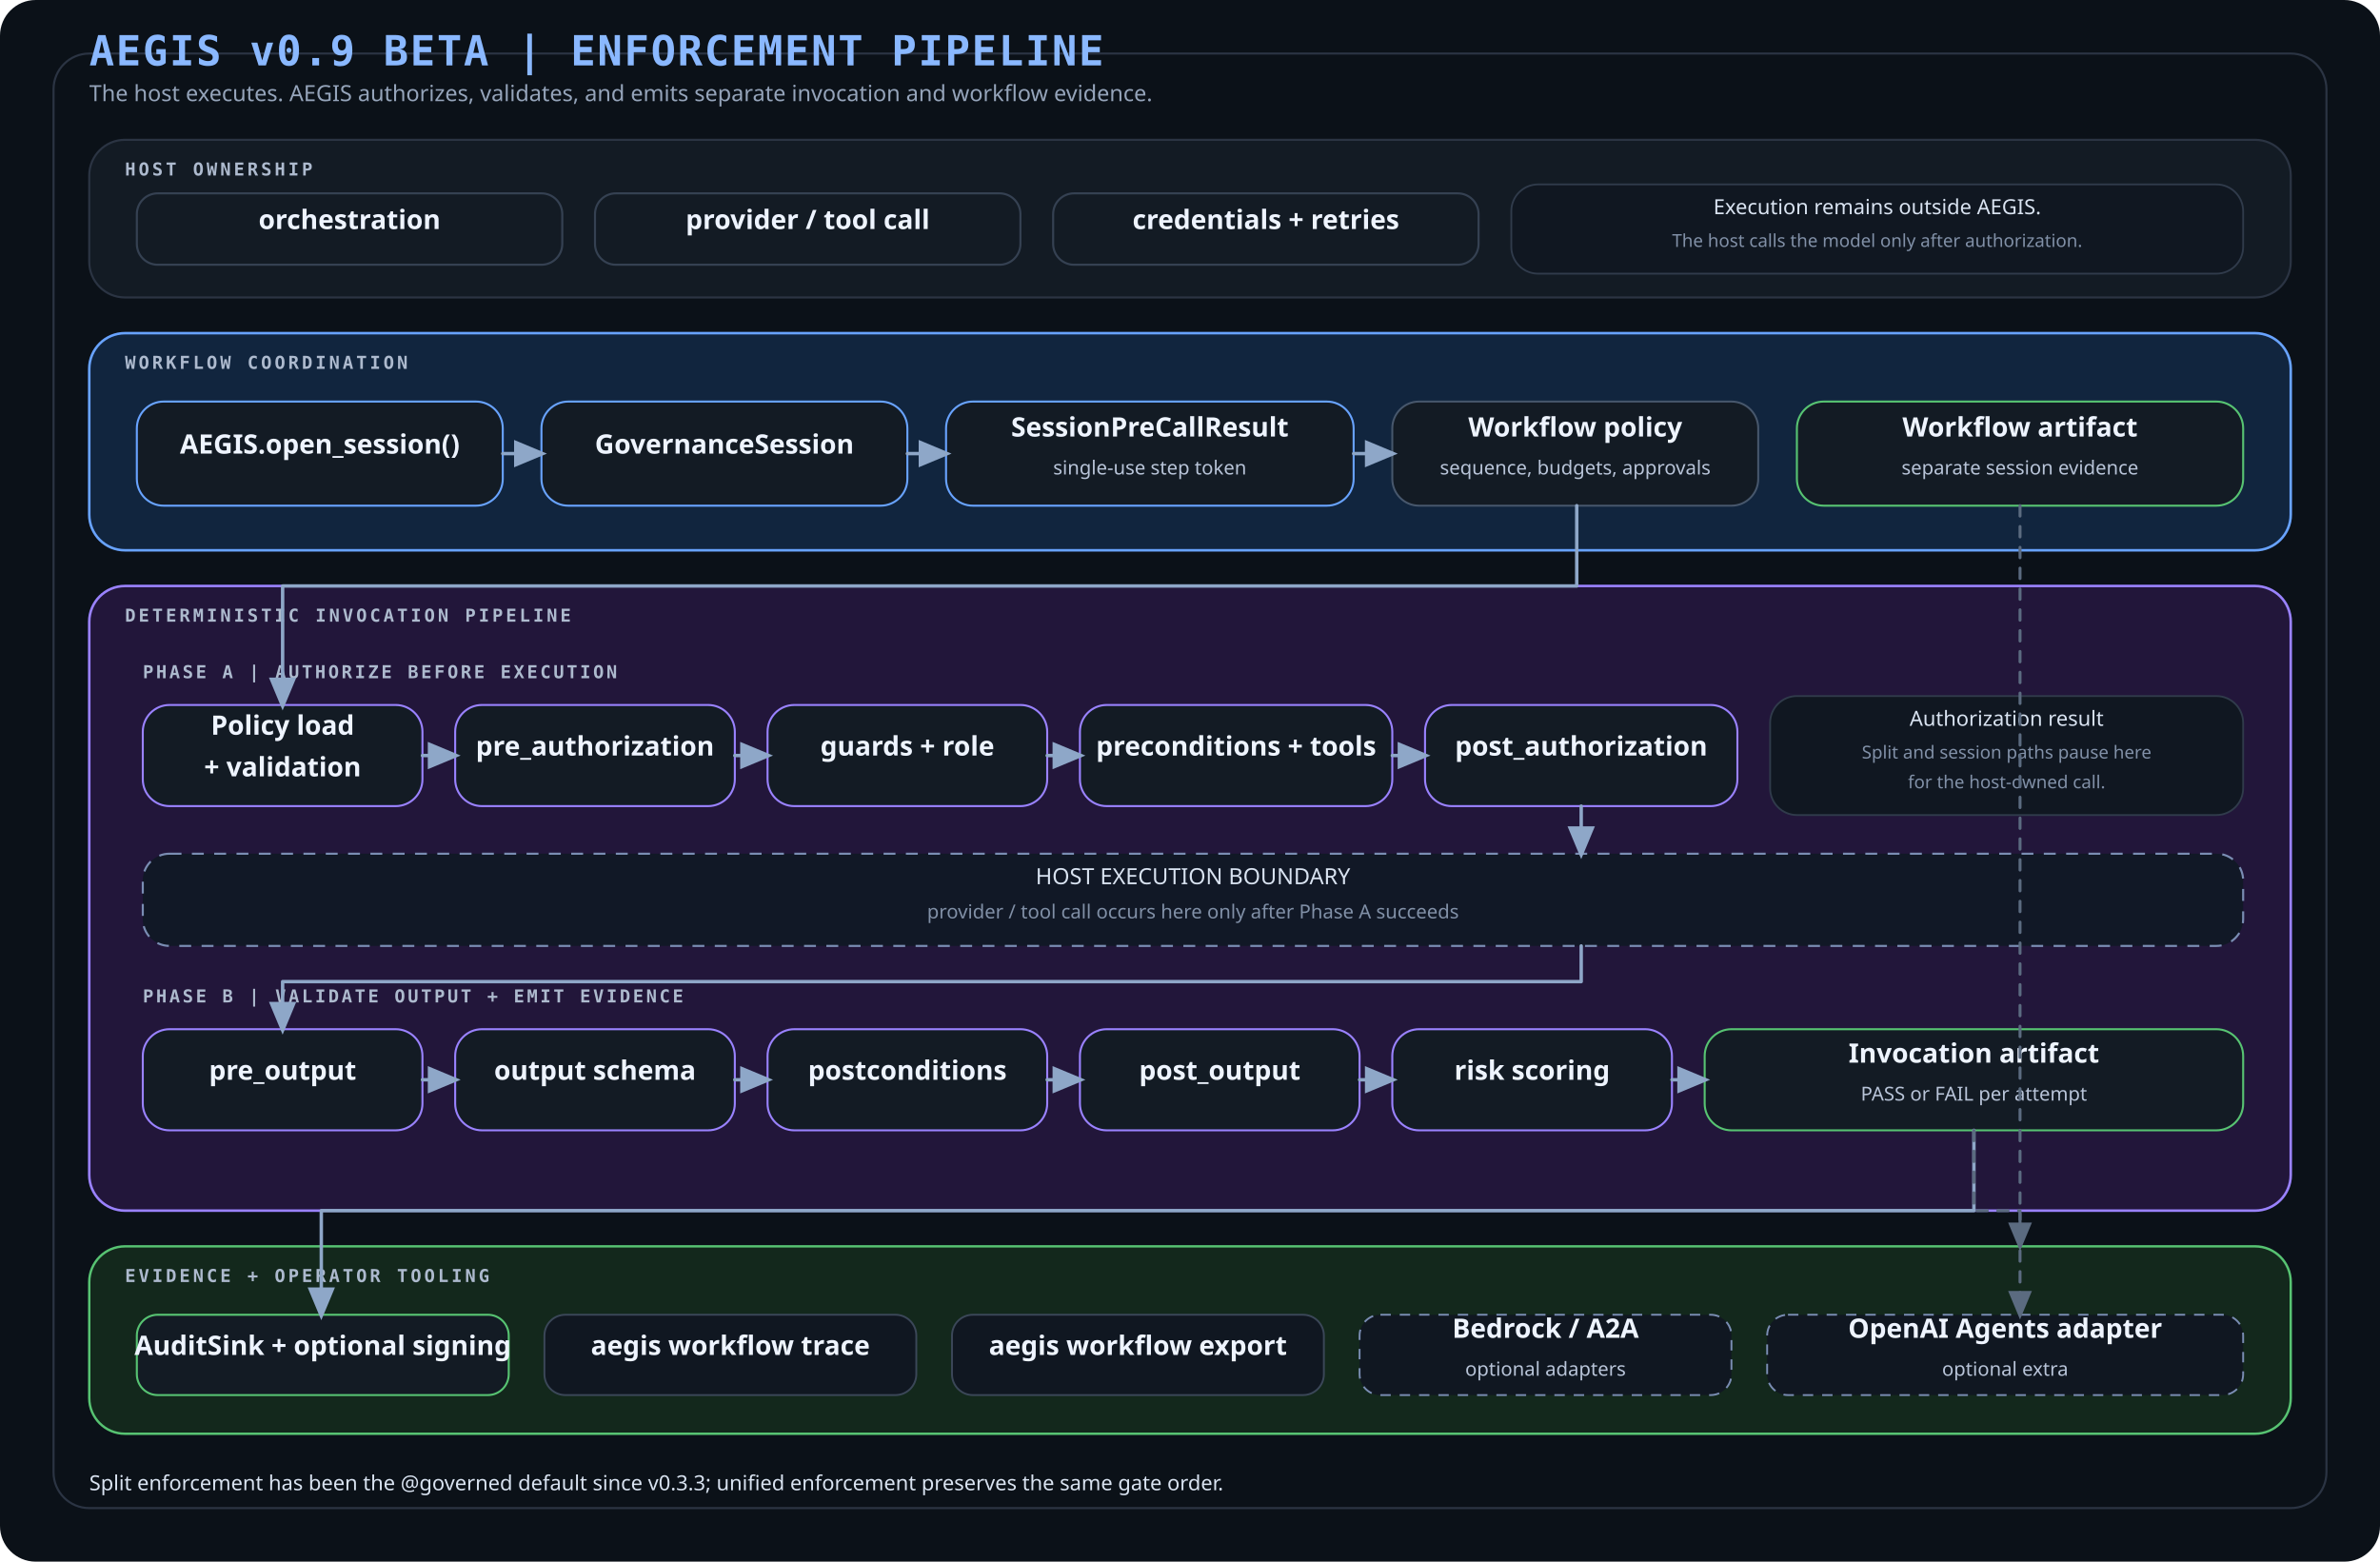
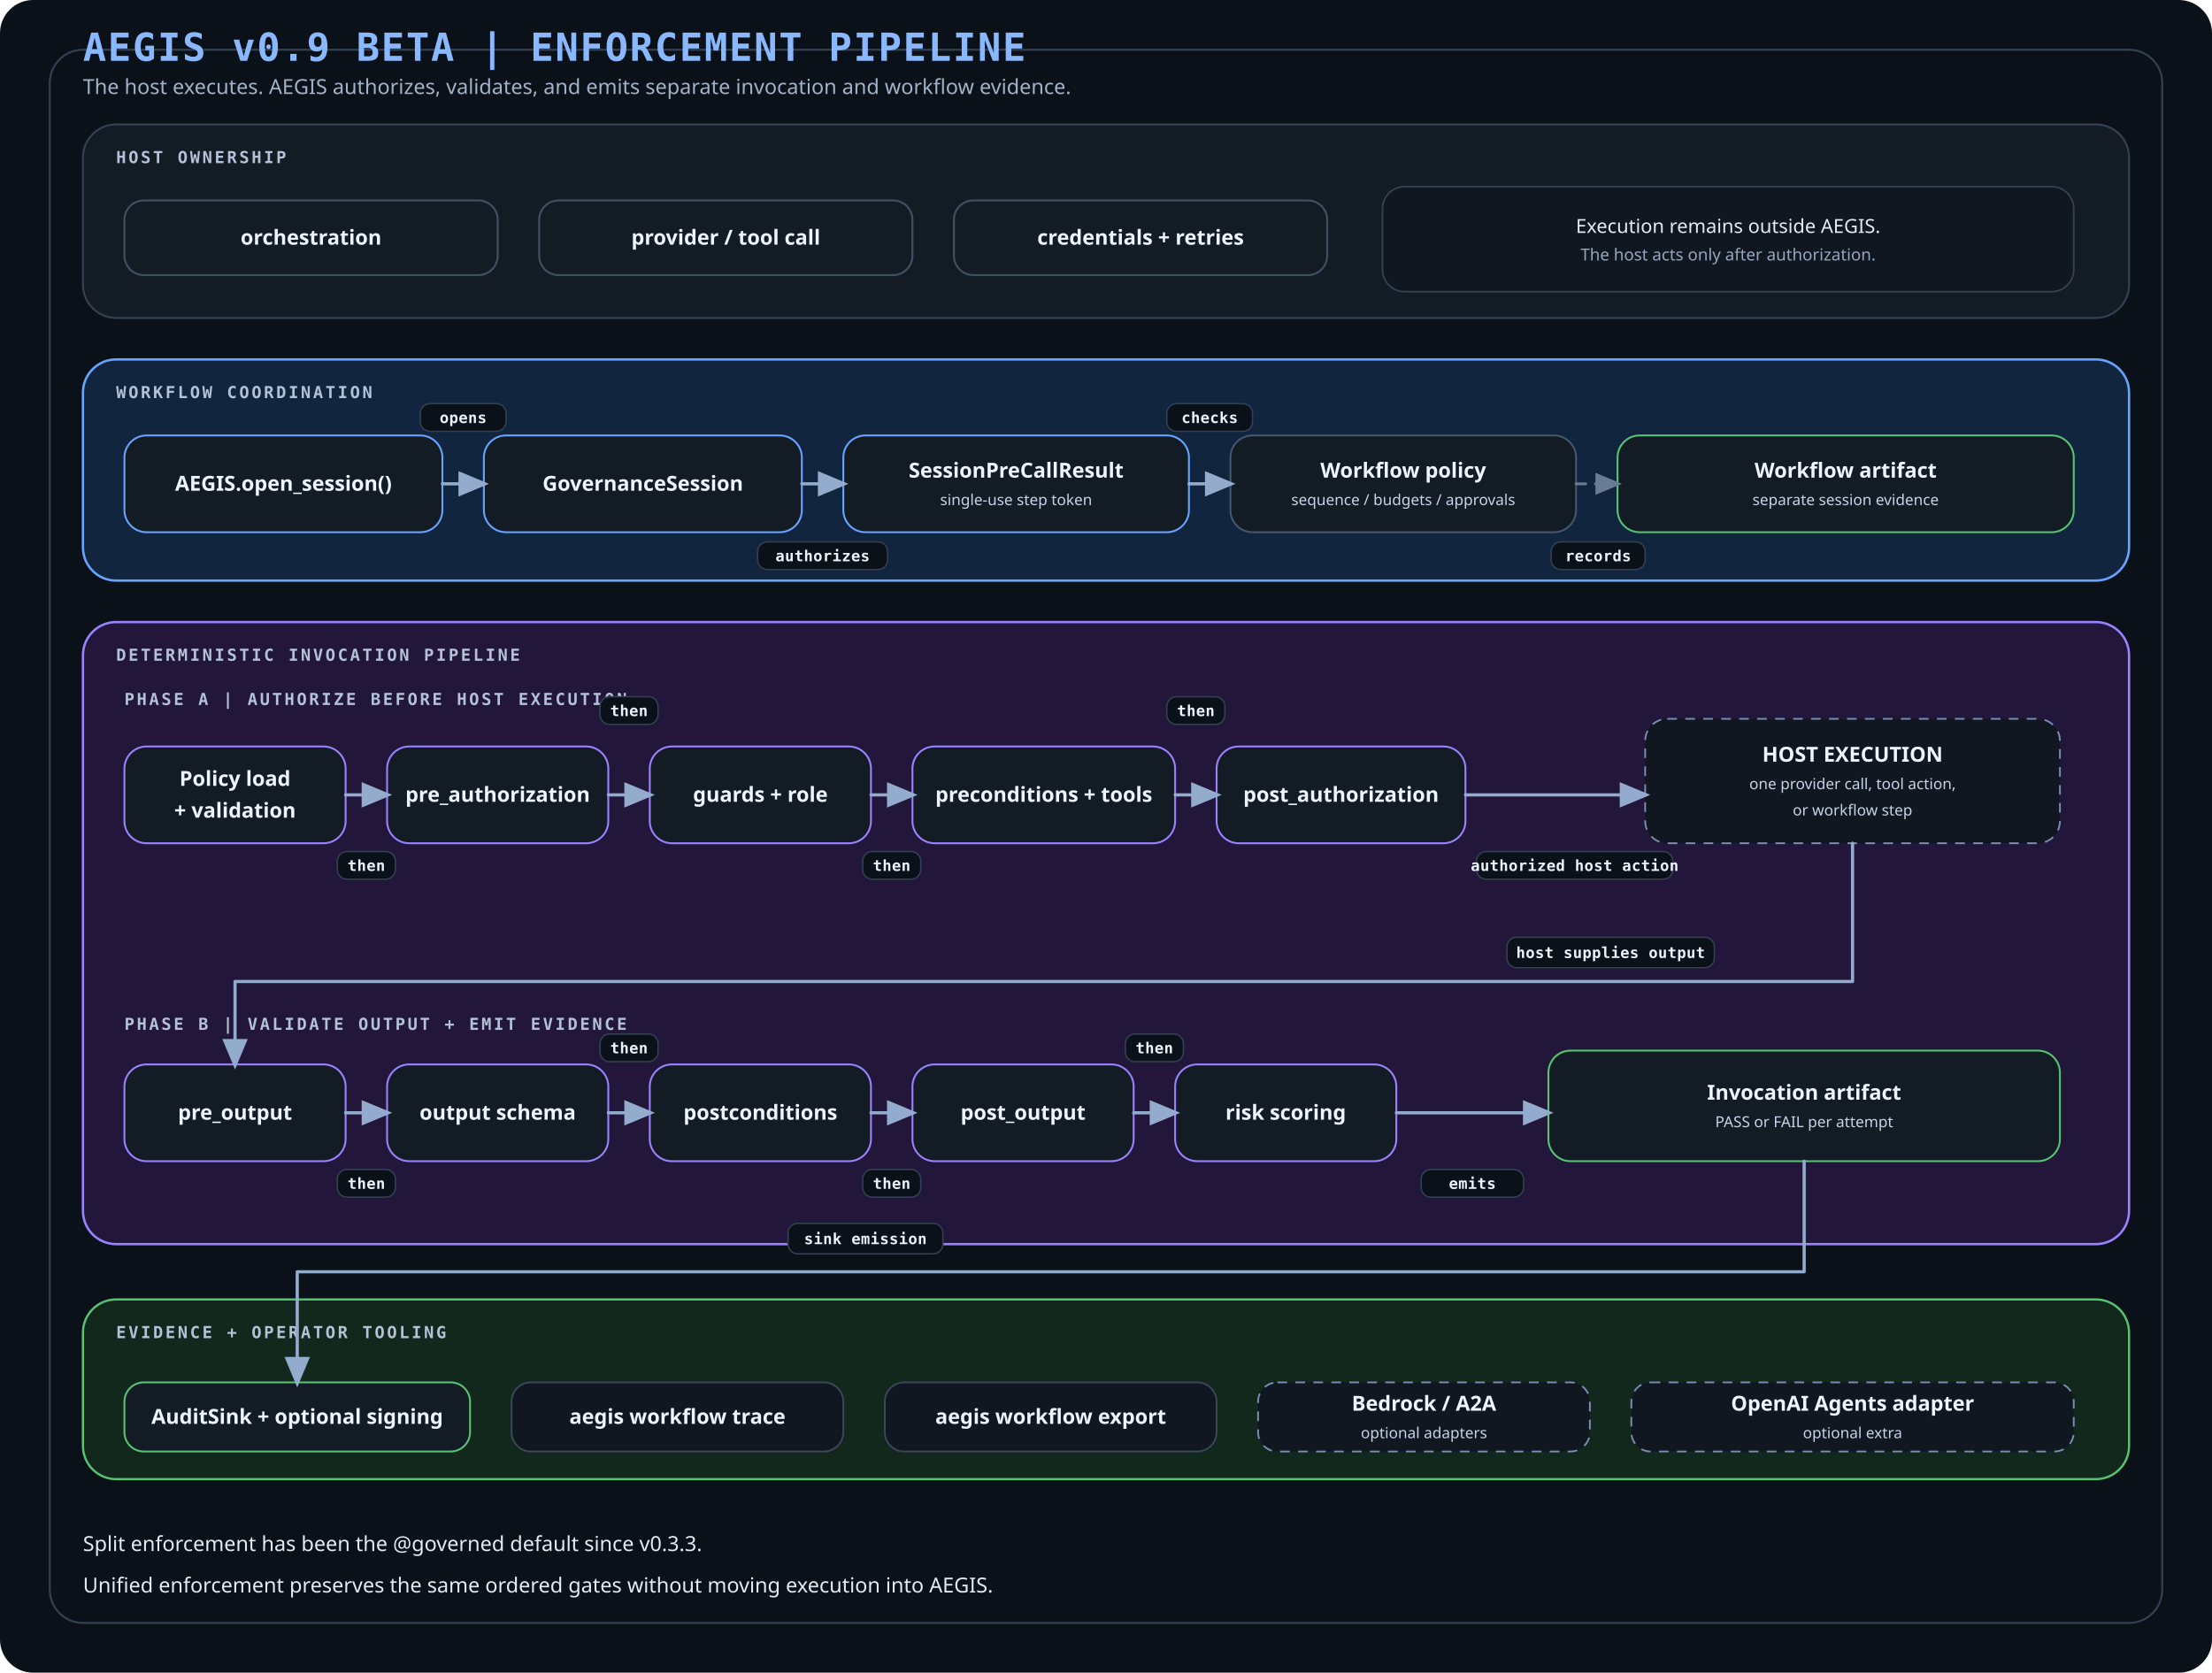
- <svg xmlns="http://www.w3.org/2000/svg" viewBox="0 0 1600 1050">
+ <svg xmlns="http://www.w3.org/2000/svg" viewBox="0 0 1600 1210">
  <defs>
    <style>
-   svg {
-     font-family: 'IBM Plex Sans', 'Avenir Next', 'Segoe UI', sans-serif;
-   }
-   .mono {
-     font-family: 'IBM Plex Mono', 'SFMono-Regular', 'Menlo', monospace;
-   }
-   .page-title {
-     fill: #8ab8ff;
-     font-size: 28px;
-     font-weight: 700;
-     letter-spacing: 0.04em;
-   }
-   .page-subtitle {
-     fill: #95a4ba;
-     font-size: 15px;
-   }
-   .section-tag {
-     fill: #adbace;
-     font-size: 12px;
-     font-weight: 700;
-     letter-spacing: 0.16em;
-   }
-   .panel-title {
-     fill: #adbace;
-     font-size: 12px;
-     font-weight: 700;
-     letter-spacing: 0.14em;
-   }
-   .box-title {
-     fill: #eef4ff;
-     font-size: 18px;
-     font-weight: 600;
-   }
-   .box-title-compact {
-     fill: #eef4ff;
-     font-size: 15px;
-     font-weight: 600;
-   }
-   .box-sub {
-     fill: #b8c4d8;
-     font-size: 13px;
-     font-weight: 500;
-   }
-   .box-sub-compact {
-     fill: #b8c4d8;
-     font-size: 11px;
-     font-weight: 500;
-   }
-   .body {
-     fill: #d9e3f1;
-     font-size: 14px;
-     font-weight: 500;
-   }
-   .body-plus {
-     fill: #d9e3f1;
-     font-size: 15px;
-     font-weight: 500;
-   }
-   .small {
-     fill: #8190a7;
-     font-size: 12px;
-   }
-   .small-plus {
-     fill: #8190a7;
-     font-size: 13px;
-   }
-   .footer-note {
-     fill: #d9e3f1;
-     font-size: 14px;
-     font-weight: 500;
-   }
-   .footer-note-lg {
-     fill: #d9e3f1;
-     font-size: 15px;
-     font-weight: 500;
-   }
-   .footer-small {
-     fill: #8190a7;
-     font-size: 12px;
-   }
-   .footer-small-lg {
-     fill: #8190a7;
-     font-size: 13px;
-   }
-   .frame {
-     fill: none;
-     stroke: #2b3443;
-     stroke-width: 1.4;
-   }
-   .band {
-     fill: #131b24;
-     stroke: #2b3443;
-     stroke-width: 1.4;
-   }
-   .host-box {
-     fill: #131b24;
-     stroke: #354152;
-     stroke-width: 1.4;
-   }
-   .policy-panel {
-     fill: #141d29;
-     stroke: #47576c;
-     stroke-width: 1.5;
-   }
-   .workflow-panel {
-     fill: #11253e;
-     stroke: #68a3ff;
-     stroke-width: 1.7;
-   }
-   .kernel-panel {
-     fill: #22163a;
-     stroke: #9a82ff;
-     stroke-width: 1.7;
-   }
-   .evidence-panel {
-     fill: #13281c;
-     stroke: #57c372;
-     stroke-width: 1.6;
-   }
-   .ops-panel {
-     fill: #151d28;
-     stroke: #3b4758;
-     stroke-width: 1.4;
-   }
-   .adapter-panel {
-     fill: #111826;
-     stroke: #7a8db3;
-     stroke-width: 1.4;
-     stroke-dasharray: 8 7;
-   }
-   .note-box {
-     fill: #101721;
-     stroke: #303b4b;
-     stroke-width: 1.2;
-   }
-   .node-neutral {
-     fill: #131b24;
-     stroke: #354152;
-     stroke-width: 1.3;
-   }
-   .node-policy {
-     fill: #131b24;
-     stroke: #47576c;
-     stroke-width: 1.3;
-   }
-   .node-workflow {
-     fill: #131b24;
-     stroke: #68a3ff;
-     stroke-width: 1.35;
-   }
-   .node-kernel {
-     fill: #131b24;
-     stroke: #9a82ff;
-     stroke-width: 1.35;
-   }
-   .node-evidence {
-     fill: #131b24;
-     stroke: #57c372;
-     stroke-width: 1.35;
-   }
-   .node-ops {
-     fill: #101721;
-     stroke: #3b4758;
-     stroke-width: 1.25;
-   }
-   .node-adapter {
-     fill: #101721;
-     stroke: #7a8db3;
-     stroke-width: 1.25;
-     stroke-dasharray: 7 6;
-   }
-   .connector {
-     fill: none;
-     stroke: #8ea7c8;
-     stroke-width: 2.3;
-     stroke-linecap: round;
-     stroke-linejoin: round;
-   }
-   .connector-muted {
-     fill: none;
-     stroke: #5b6b80;
-     stroke-width: 2.0;
-     stroke-linecap: round;
-     stroke-linejoin: round;
-     stroke-dasharray: 7 7;
-   }
-   .connector-soft {
-     fill: none;
-     stroke: #8ea7c8;
-     stroke-opacity: 0.68;
-     stroke-width: 1.7;
-     stroke-linecap: round;
-     stroke-linejoin: round;
-   }
+   svg { font-family: 'IBM Plex Sans', 'Avenir Next', 'Segoe UI', sans-serif; }
+   .mono { font-family: 'IBM Plex Mono', 'SFMono-Regular', 'Menlo', monospace; }
+   .page-title { fill: #8ab8ff; font-size: 28px; font-weight: 700; letter-spacing: 0.04em; }
+   .page-subtitle { fill: #a3b2c8; font-size: 15px; }
+   .section-tag, .panel-title { fill: #b4c2d8; font-size: 12px; font-weight: 700; letter-spacing: 0.14em; }
+   .box-title { fill: #eef4ff; font-size: 18px; font-weight: 600; }
+   .box-title-compact { fill: #eef4ff; font-size: 15px; font-weight: 600; }
+   .box-sub { fill: #c7d3e8; font-size: 13px; font-weight: 500; }
+   .box-sub-compact { fill: #c7d3e8; font-size: 11px; font-weight: 500; }
+   .body { fill: #e2ebf8; font-size: 14px; font-weight: 500; }
+   .small { fill: #95a6bd; font-size: 12px; }
+   .footer-note { fill: #e2ebf8; font-size: 15px; font-weight: 500; }
+   .footer-small { fill: #95a6bd; font-size: 13px; }
+   .connector-label { fill: #eef4ff; font-size: 11px; font-weight: 600; letter-spacing: 0.02em; }
+   .frame { fill: none; stroke: #334153; stroke-width: 1.4; }
+   .band { fill: #131b24; stroke: #334153; stroke-width: 1.4; }
+   .host-box { fill: #131b24; stroke: #405064; stroke-width: 1.4; }
+   .policy-panel { fill: #141d29; stroke: #47576c; stroke-width: 1.5; }
+   .workflow-panel { fill: #11253e; stroke: #68a3ff; stroke-width: 1.7; }
+   .kernel-panel { fill: #22163a; stroke: #9a82ff; stroke-width: 1.7; }
+   .evidence-panel { fill: #13281c; stroke: #57c372; stroke-width: 1.6; }
+   .ops-panel { fill: #151d28; stroke: #3b4758; stroke-width: 1.4; }
+   .adapter-panel { fill: #111826; stroke: #7a8db3; stroke-width: 1.4; stroke-dasharray: 8 7; }
+   .note-box { fill: #101721; stroke: #334152; stroke-width: 1.2; }
+   .node-neutral { fill: #131b24; stroke: #405064; stroke-width: 1.3; }
+   .node-policy { fill: #131b24; stroke: #47576c; stroke-width: 1.3; }
+   .node-workflow { fill: #131b24; stroke: #68a3ff; stroke-width: 1.35; }
+   .node-kernel { fill: #131b24; stroke: #9a82ff; stroke-width: 1.35; }
+   .node-evidence { fill: #131b24; stroke: #57c372; stroke-width: 1.35; }
+   .node-ops { fill: #101721; stroke: #3b4758; stroke-width: 1.25; }
+   .node-adapter { fill: #101721; stroke: #7a8db3; stroke-width: 1.25; stroke-dasharray: 7 6; }
+   .connector { fill: none; stroke: #93acce; stroke-width: 2.3; stroke-linecap: round; stroke-linejoin: round; }
+   .connector-muted { fill: none; stroke: #6a7c94; stroke-width: 2; stroke-linecap: round; stroke-linejoin: round; stroke-dasharray: 7 7; }
+   .connector-soft { fill: none; stroke: #93acce; stroke-opacity: 0.72; stroke-width: 1.8; stroke-linecap: round; stroke-linejoin: round; }
+   .connector-label-fill { fill: #0b1118; stroke: #334153; stroke-width: 1; }
</style>
    <marker id="arrow" viewBox="0 0 12 10" refX="10" refY="5" markerWidth="10" markerHeight="8" orient="auto">
-       <path d="M0 0 L12 5 L0 10 z" fill="#8ea7c8" />
+       <path d="M0 0 L12 5 L0 10 z" fill="#93acce" />
    </marker>
    <marker id="arrow-muted" viewBox="0 0 12 10" refX="10" refY="5" markerWidth="10" markerHeight="8" orient="auto">
-       <path d="M0 0 L12 5 L0 10 z" fill="#5b6b80" />
+       <path d="M0 0 L12 5 L0 10 z" fill="#6a7c94" />
    </marker>
    <marker id="arrow-soft" viewBox="0 0 12 10" refX="10" refY="5" markerWidth="10" markerHeight="8" orient="auto">
-       <path d="M0 0 L12 5 L0 10 z" fill="#8ea7c8" fill-opacity="0.68" />
+       <path d="M0 0 L12 5 L0 10 z" fill="#93acce" fill-opacity="0.72" />
    </marker>
  </defs>
-   <rect width="1600" height="1050" fill="#0b1118" rx="24" />
-   <rect x="36" y="36" width="1528" height="978" class="frame" rx="24" />
+   <rect width="1600" height="1210" fill="#0b1118" rx="24" />
+   <rect x="36" y="36" width="1528" height="1138" class="frame" rx="24" />
  <text class="page-title mono" x="60" y="44">AEGIS v0.9 BETA | ENFORCEMENT PIPELINE</text>
  <text class="page-subtitle" x="60" y="68">The host executes. AEGIS authorizes, validates, and emits separate invocation and workflow evidence.</text>
-   <rect x="60" y="94" width="1480" height="106" rx="24" class="band" />
+   <rect x="60" y="90" width="1480" height="140" rx="24" class="band" />
  <text class="section-tag mono" x="84" y="118">HOST OWNERSHIP</text>
-   <rect x="92" y="130" width="286" height="48" rx="14" class="host-box" />
-   <text class="box-title" x="235" y="154.0" text-anchor="middle">orchestration</text>
-   <rect x="400" y="130" width="286" height="48" rx="14" class="host-box" />
-   <text class="box-title" x="543" y="154.0" text-anchor="middle">provider / tool call</text>
-   <rect x="708" y="130" width="286" height="48" rx="14" class="host-box" />
-   <text class="box-title" x="851" y="154.0" text-anchor="middle">credentials + retries</text>
-   <rect x="1016" y="124" width="492" height="60" rx="18" class="note-box" />
-   <text class="body" x="1262" y="144.0" text-anchor="middle">Execution remains outside AEGIS.</text>
-   <text class="small" x="1262" y="166.0" text-anchor="middle">The host calls the model only after authorization.</text>
-   <rect x="60" y="224" width="1480" height="146" rx="24" class="workflow-panel" />
-   <text class="section-tag mono" x="84" y="248">WORKFLOW COORDINATION</text>
-   <rect x="92" y="270" width="246" height="70" rx="18" class="node-workflow" />
-   <text class="box-title" x="215" y="305.0" text-anchor="middle">AEGIS.open_session()</text>
-   <rect x="364" y="270" width="246" height="70" rx="18" class="node-workflow" />
-   <text class="box-title" x="487" y="305.0" text-anchor="middle">GovernanceSession</text>
-   <rect x="636" y="270" width="274" height="70" rx="18" class="node-workflow" />
-   <text class="box-title" x="773" y="293.5" text-anchor="middle">SessionPreCallResult</text>
-   <text class="box-sub" x="773" y="319.0" text-anchor="middle">single-use step token</text>
-   <rect x="936" y="270" width="246" height="70" rx="18" class="node-policy" />
-   <text class="box-title" x="1059" y="293.5" text-anchor="middle">Workflow policy</text>
-   <text class="box-sub" x="1059" y="319.0" text-anchor="middle">sequence, budgets, approvals</text>
-   <rect x="1208" y="270" width="300" height="70" rx="18" class="node-evidence" />
-   <text class="box-title" x="1358" y="293.5" text-anchor="middle">Workflow artifact</text>
-   <text class="box-sub" x="1358" y="319.0" text-anchor="middle">separate session evidence</text>
-   <rect x="60" y="394" width="1480" height="420" rx="24" class="kernel-panel" />
-   <text class="section-tag mono" x="84" y="418">DETERMINISTIC INVOCATION PIPELINE</text>
-   <text class="panel-title mono" x="96" y="456">PHASE A | AUTHORIZE BEFORE EXECUTION</text>
-   <rect x="96" y="474" width="188" height="68" rx="18" class="node-kernel" />
-   <text class="box-title" x="190" y="494.0" text-anchor="middle">Policy load</text>
-   <text class="box-title" x="190" y="522.0" text-anchor="middle">+ validation</text>
-   <rect x="306" y="474" width="188" height="68" rx="18" class="node-kernel" />
-   <text class="box-title" x="400" y="508.0" text-anchor="middle">pre_authorization</text>
-   <rect x="516" y="474" width="188" height="68" rx="18" class="node-kernel" />
-   <text class="box-title" x="610" y="508.0" text-anchor="middle">guards + role</text>
-   <rect x="726" y="474" width="210" height="68" rx="18" class="node-kernel" />
-   <text class="box-title" x="831" y="508.0" text-anchor="middle">preconditions + tools</text>
-   <rect x="958" y="474" width="210" height="68" rx="18" class="node-kernel" />
-   <text class="box-title" x="1063" y="508.0" text-anchor="middle">post_authorization</text>
-   <rect x="1190" y="468" width="318" height="80" rx="18" class="note-box" />
-   <text class="body" x="1349" y="488.0" text-anchor="middle">Authorization result</text>
-   <text class="small" x="1349" y="510.0" text-anchor="middle">Split and session paths pause here</text>
-   <text class="small" x="1349" y="530.0" text-anchor="middle">for the host-owned call.</text>
-   <rect x="96" y="574" width="1412" height="62" rx="18" class="adapter-panel" />
-   <text class="body-plus" x="802" y="594.5" text-anchor="middle">HOST EXECUTION BOUNDARY</text>
-   <text class="small-plus" x="802" y="617.5" text-anchor="middle">provider / tool call occurs here only after Phase A succeeds</text>
-   <text class="panel-title mono" x="96" y="674">PHASE B | VALIDATE OUTPUT + EMIT EVIDENCE</text>
-   <rect x="96" y="692" width="188" height="68" rx="18" class="node-kernel" />
-   <text class="box-title" x="190" y="726.0" text-anchor="middle">pre_output</text>
-   <rect x="306" y="692" width="188" height="68" rx="18" class="node-kernel" />
-   <text class="box-title" x="400" y="726.0" text-anchor="middle">output schema</text>
-   <rect x="516" y="692" width="188" height="68" rx="18" class="node-kernel" />
-   <text class="box-title" x="610" y="726.0" text-anchor="middle">postconditions</text>
-   <rect x="726" y="692" width="188" height="68" rx="18" class="node-kernel" />
-   <text class="box-title" x="820" y="726.0" text-anchor="middle">post_output</text>
-   <rect x="936" y="692" width="188" height="68" rx="18" class="node-kernel" />
-   <text class="box-title" x="1030" y="726.0" text-anchor="middle">risk scoring</text>
-   <rect x="1146" y="692" width="362" height="68" rx="18" class="node-evidence" />
-   <text class="box-title" x="1327" y="714.5" text-anchor="middle">Invocation artifact</text>
-   <text class="box-sub" x="1327" y="740.0" text-anchor="middle">PASS or FAIL per attempt</text>
-   <rect x="60" y="838" width="1480" height="126" rx="24" class="evidence-panel" />
-   <text class="section-tag mono" x="84" y="862">EVIDENCE + OPERATOR TOOLING</text>
-   <rect x="92" y="884" width="250" height="54" rx="14" class="node-evidence" />
-   <text class="box-title" x="217" y="911.0" text-anchor="middle">AuditSink + optional signing</text>
-   <rect x="366" y="884" width="250" height="54" rx="14" class="node-ops" />
-   <text class="box-title" x="491" y="911.0" text-anchor="middle">aegis workflow trace</text>
-   <rect x="640" y="884" width="250" height="54" rx="14" class="node-ops" />
-   <text class="box-title" x="765" y="911.0" text-anchor="middle">aegis workflow export</text>
-   <rect x="914" y="884" width="250" height="54" rx="14" class="node-adapter" />
-   <text class="box-title" x="1039" y="899.5" text-anchor="middle">Bedrock / A2A</text>
-   <text class="box-sub" x="1039" y="925.0" text-anchor="middle">optional adapters</text>
-   <rect x="1188" y="884" width="320" height="54" rx="14" class="node-adapter" />
-   <text class="box-title" x="1348" y="899.5" text-anchor="middle">OpenAI Agents adapter</text>
-   <text class="box-sub" x="1348" y="925.0" text-anchor="middle">optional extra</text>
-   <text class="footer-note" x="60" y="1002.0" text-anchor="start">Split enforcement has been the @governed default since v0.3.3; unified enforcement preserves the same gate order.</text>
-   <path class="connector" d="M338 305 H364" marker-end="url(#arrow)" />
-   <path class="connector" d="M610 305 H636" marker-end="url(#arrow)" />
-   <path class="connector" d="M910 305 H936" marker-end="url(#arrow)" />
-   <path class="connector" d="M1060 340 V394 H190 V474" marker-end="url(#arrow)" />
-   <path class="connector" d="M284 508 H306" marker-end="url(#arrow)" />
-   <path class="connector" d="M494 508 H516" marker-end="url(#arrow)" />
-   <path class="connector" d="M704 508 H726" marker-end="url(#arrow)" />
-   <path class="connector" d="M936 508 H958" marker-end="url(#arrow)" />
-   <path class="connector" d="M1063 542 V574" marker-end="url(#arrow)" />
-   <path class="connector" d="M1063 636 V660 H190 V692" marker-end="url(#arrow)" />
-   <path class="connector" d="M284 726 H306" marker-end="url(#arrow)" />
-   <path class="connector" d="M494 726 H516" marker-end="url(#arrow)" />
-   <path class="connector" d="M704 726 H726" marker-end="url(#arrow)" />
-   <path class="connector" d="M914 726 H936" marker-end="url(#arrow)" />
-   <path class="connector" d="M1124 726 H1146" marker-end="url(#arrow)" />
-   <path class="connector" d="M1327 760 V814 H216 V884" marker-end="url(#arrow)" />
-   <path class="connector-muted" d="M1327 760 V814 H1358 V884" marker-end="url(#arrow-muted)" />
-   <path class="connector-muted" d="M1358 340 V838" marker-end="url(#arrow-muted)" />
+   <rect x="90" y="145" width="270" height="54" rx="14" class="host-box" data-node-id="host-orchestration" />
+   <text class="box-title-compact" x="225.0" y="177.0" text-anchor="middle">orchestration</text>
+   <rect x="390" y="145" width="270" height="54" rx="14" class="host-box" data-node-id="host-provider-call" />
+   <text class="box-title-compact" x="525.0" y="177.0" text-anchor="middle">provider / tool call</text>
+   <rect x="690" y="145" width="270" height="54" rx="14" class="host-box" data-node-id="host-credentials" />
+   <text class="box-title-compact" x="825.0" y="177.0" text-anchor="middle">credentials + retries</text>
+   <rect x="1000" y="135" width="500" height="76" rx="16" class="note-box" />
+   <text class="body" x="1250.0" y="168.5" text-anchor="middle">Execution remains outside AEGIS.</text>
+   <text class="small" x="1250.0" y="188.4" text-anchor="middle">The host acts only after authorization.</text>
+   <rect x="60" y="260" width="1480" height="160" rx="24" class="workflow-panel" />
+   <text class="section-tag mono" x="84" y="288">WORKFLOW COORDINATION</text>
+   <rect x="90" y="315" width="230" height="70" rx="16" class="node-workflow" data-node-id="pipeline-open-session" />
+   <text class="box-title-compact" x="205.0" y="355.0" text-anchor="middle">AEGIS.open_session()</text>
+   <rect x="350" y="315" width="230" height="70" rx="16" class="node-workflow" data-node-id="pipeline-session" />
+   <text class="box-title-compact" x="465.0" y="355.0" text-anchor="middle">GovernanceSession</text>
+   <rect x="610" y="315" width="250" height="70" rx="16" class="node-workflow" data-node-id="pipeline-token" />
+   <text class="box-title-compact" x="735.0" y="345.5" text-anchor="middle">SessionPreCallResult</text>
+   <text class="box-sub-compact" x="735.0" y="365.4" text-anchor="middle">single-use step token</text>
+   <rect x="890" y="315" width="250" height="70" rx="16" class="node-policy" data-node-id="pipeline-workflow-policy" />
+   <text class="box-title-compact" x="1015.0" y="345.5" text-anchor="middle">Workflow policy</text>
+   <text class="box-sub-compact" x="1015.0" y="365.4" text-anchor="middle">sequence / budgets / approvals</text>
+   <rect x="1170" y="315" width="330" height="70" rx="16" class="node-evidence" data-node-id="pipeline-workflow-artifact" />
+   <text class="box-title-compact" x="1335.0" y="345.5" text-anchor="middle">Workflow artifact</text>
+   <text class="box-sub-compact" x="1335.0" y="365.4" text-anchor="middle">separate session evidence</text>
+   <rect x="304" y="292" width="62" height="20" rx="7" class="connector-label-fill" data-connector-label="workflow-open" />
+   <text class="connector-label mono" x="335.0" y="306.0" text-anchor="middle">opens</text>
+   <path class="connector" d="M 320 350 L 350 350" data-connector-id="workflow-open" data-from="pipeline-open-session" data-to="pipeline-session" marker-end="url(#arrow)" />
+   <rect x="548" y="392" width="94" height="20" rx="7" class="connector-label-fill" data-connector-label="workflow-authorize" />
+   <text class="connector-label mono" x="595.0" y="406.0" text-anchor="middle">authorizes</text>
+   <path class="connector" d="M 580 350 L 610 350" data-connector-id="workflow-authorize" data-from="pipeline-session" data-to="pipeline-token" marker-end="url(#arrow)" />
+   <rect x="844" y="292" width="62" height="20" rx="7" class="connector-label-fill" data-connector-label="token-checks-policy" />
+   <text class="connector-label mono" x="875.0" y="306.0" text-anchor="middle">checks</text>
+   <path class="connector" d="M 860 350 L 890 350" data-connector-id="token-checks-policy" data-from="pipeline-token" data-to="pipeline-workflow-policy" marker-end="url(#arrow)" />
+   <rect x="1122" y="392" width="68" height="20" rx="7" class="connector-label-fill" data-connector-label="policy-to-workflow-artifact" />
+   <text class="connector-label mono" x="1156.0" y="406.0" text-anchor="middle">records</text>
+   <path class="connector-muted" d="M 1140 350 L 1170 350" data-connector-id="policy-to-workflow-artifact" data-from="pipeline-workflow-policy" data-to="pipeline-workflow-artifact" marker-end="url(#arrow-muted)" />
+   <rect x="60" y="450" width="1480" height="450" rx="24" class="kernel-panel" />
+   <text class="section-tag mono" x="84" y="478">DETERMINISTIC INVOCATION PIPELINE</text>
+   <text class="panel-title mono" x="90" y="510">PHASE A | AUTHORIZE BEFORE HOST EXECUTION</text>
+   <rect x="90" y="540" width="160" height="70" rx="16" class="node-kernel" data-node-id="pipeline-policy-load" />
+   <text class="box-title-compact" x="170.0" y="568.5" text-anchor="middle">Policy load</text>
+   <text class="box-title-compact" x="170.0" y="591.5" text-anchor="middle">+ validation</text>
+   <rect x="280" y="540" width="160" height="70" rx="16" class="node-kernel" data-node-id="pipeline-pre-auth" />
+   <text class="box-title-compact" x="360.0" y="580.0" text-anchor="middle">pre_authorization</text>
+   <rect x="470" y="540" width="160" height="70" rx="16" class="node-kernel" data-node-id="pipeline-guards-role" />
+   <text class="box-title-compact" x="550.0" y="580.0" text-anchor="middle">guards + role</text>
+   <rect x="660" y="540" width="190" height="70" rx="16" class="node-kernel" data-node-id="pipeline-preconditions" />
+   <text class="box-title-compact" x="755.0" y="580.0" text-anchor="middle">preconditions + tools</text>
+   <rect x="880" y="540" width="180" height="70" rx="16" class="node-kernel" data-node-id="pipeline-post-auth" />
+   <text class="box-title-compact" x="970.0" y="580.0" text-anchor="middle">post_authorization</text>
+   <rect x="1190" y="520" width="300" height="90" rx="16" class="node-adapter" data-node-id="pipeline-host-execution" />
+   <text class="box-title-compact" x="1340.0" y="551.0" text-anchor="middle">HOST EXECUTION</text>
+   <text class="box-sub-compact" x="1340.0" y="570.9" text-anchor="middle">one provider call, tool action,</text>
+   <text class="box-sub-compact" x="1340.0" y="589.9" text-anchor="middle">or workflow step</text>
+   <rect x="244" y="616" width="42" height="20" rx="7" class="connector-label-fill" data-connector-label="load-to-pre-auth" />
+   <text class="connector-label mono" x="265.0" y="630.0" text-anchor="middle">then</text>
+   <path class="connector" d="M 250 575 L 280 575" data-connector-id="load-to-pre-auth" data-from="pipeline-policy-load" data-to="pipeline-pre-auth" marker-end="url(#arrow)" />
+   <rect x="434" y="504" width="42" height="20" rx="7" class="connector-label-fill" data-connector-label="pre-auth-to-guards" />
+   <text class="connector-label mono" x="455.0" y="518.0" text-anchor="middle">then</text>
+   <path class="connector" d="M 440 575 L 470 575" data-connector-id="pre-auth-to-guards" data-from="pipeline-pre-auth" data-to="pipeline-guards-role" marker-end="url(#arrow)" />
+   <rect x="624" y="616" width="42" height="20" rx="7" class="connector-label-fill" data-connector-label="guards-to-preconditions" />
+   <text class="connector-label mono" x="645.0" y="630.0" text-anchor="middle">then</text>
+   <path class="connector" d="M 630 575 L 660 575" data-connector-id="guards-to-preconditions" data-from="pipeline-guards-role" data-to="pipeline-preconditions" marker-end="url(#arrow)" />
+   <rect x="844" y="504" width="42" height="20" rx="7" class="connector-label-fill" data-connector-label="preconditions-to-post-auth" />
+   <text class="connector-label mono" x="865.0" y="518.0" text-anchor="middle">then</text>
+   <path class="connector" d="M 850 575 L 880 575" data-connector-id="preconditions-to-post-auth" data-from="pipeline-preconditions" data-to="pipeline-post-auth" marker-end="url(#arrow)" />
+   <rect x="1068" y="616" width="142" height="20" rx="7" class="connector-label-fill" data-connector-label="authorization-to-host" />
+   <text class="connector-label mono" x="1139.0" y="630.0" text-anchor="middle">authorized host action</text>
+   <path class="connector" d="M 1060 575 L 1190 575" data-connector-id="authorization-to-host" data-from="pipeline-post-auth" data-to="pipeline-host-execution" marker-end="url(#arrow)" />
+   <text class="panel-title mono" x="90" y="745">PHASE B | VALIDATE OUTPUT + EMIT EVIDENCE</text>
+   <rect x="90" y="770" width="160" height="70" rx="16" class="node-kernel" data-node-id="pipeline-pre-output" />
+   <text class="box-title-compact" x="170.0" y="810.0" text-anchor="middle">pre_output</text>
+   <rect x="280" y="770" width="160" height="70" rx="16" class="node-kernel" data-node-id="pipeline-output-schema" />
+   <text class="box-title-compact" x="360.0" y="810.0" text-anchor="middle">output schema</text>
+   <rect x="470" y="770" width="160" height="70" rx="16" class="node-kernel" data-node-id="pipeline-postconditions" />
+   <text class="box-title-compact" x="550.0" y="810.0" text-anchor="middle">postconditions</text>
+   <rect x="660" y="770" width="160" height="70" rx="16" class="node-kernel" data-node-id="pipeline-post-output" />
+   <text class="box-title-compact" x="740.0" y="810.0" text-anchor="middle">post_output</text>
+   <rect x="850" y="770" width="160" height="70" rx="16" class="node-kernel" data-node-id="pipeline-risk" />
+   <text class="box-title-compact" x="930.0" y="810.0" text-anchor="middle">risk scoring</text>
+   <rect x="1120" y="760" width="370" height="80" rx="16" class="node-evidence" data-node-id="pipeline-invocation-artifact" />
+   <text class="box-title-compact" x="1305.0" y="795.5" text-anchor="middle">Invocation artifact</text>
+   <text class="box-sub-compact" x="1305.0" y="815.4" text-anchor="middle">PASS or FAIL per attempt</text>
+   <rect x="1090" y="678" width="150" height="22" rx="7" class="connector-label-fill" data-connector-label="host-to-pre-output" />
+   <text class="connector-label mono" x="1165.0" y="693.0" text-anchor="middle">host supplies output</text>
+   <path class="connector" d="M 1340 610 L 1340 710 L 170 710 L 170 770" data-connector-id="host-to-pre-output" data-from="pipeline-host-execution" data-to="pipeline-pre-output" marker-end="url(#arrow)" />
+   <rect x="244" y="846" width="42" height="20" rx="7" class="connector-label-fill" data-connector-label="pre-output-to-schema" />
+   <text class="connector-label mono" x="265.0" y="860.0" text-anchor="middle">then</text>
+   <path class="connector" d="M 250 805 L 280 805" data-connector-id="pre-output-to-schema" data-from="pipeline-pre-output" data-to="pipeline-output-schema" marker-end="url(#arrow)" />
+   <rect x="434" y="748" width="42" height="20" rx="7" class="connector-label-fill" data-connector-label="schema-to-postconditions" />
+   <text class="connector-label mono" x="455.0" y="762.0" text-anchor="middle">then</text>
+   <path class="connector" d="M 440 805 L 470 805" data-connector-id="schema-to-postconditions" data-from="pipeline-output-schema" data-to="pipeline-postconditions" marker-end="url(#arrow)" />
+   <rect x="624" y="846" width="42" height="20" rx="7" class="connector-label-fill" data-connector-label="postconditions-to-post-output" />
+   <text class="connector-label mono" x="645.0" y="860.0" text-anchor="middle">then</text>
+   <path class="connector" d="M 630 805 L 660 805" data-connector-id="postconditions-to-post-output" data-from="pipeline-postconditions" data-to="pipeline-post-output" marker-end="url(#arrow)" />
+   <rect x="814" y="748" width="42" height="20" rx="7" class="connector-label-fill" data-connector-label="post-output-to-risk" />
+   <text class="connector-label mono" x="835.0" y="762.0" text-anchor="middle">then</text>
+   <path class="connector" d="M 820 805 L 850 805" data-connector-id="post-output-to-risk" data-from="pipeline-post-output" data-to="pipeline-risk" marker-end="url(#arrow)" />
+   <rect x="1028" y="846" width="74" height="20" rx="7" class="connector-label-fill" data-connector-label="risk-to-invocation-artifact" />
+   <text class="connector-label mono" x="1065.0" y="860.0" text-anchor="middle">emits</text>
+   <path class="connector" d="M 1010 805 L 1120 805" data-connector-id="risk-to-invocation-artifact" data-from="pipeline-risk" data-to="pipeline-invocation-artifact" marker-end="url(#arrow)" />
+   <rect x="60" y="940" width="1480" height="130" rx="24" class="evidence-panel" />
+   <text class="section-tag mono" x="84" y="968">EVIDENCE + OPERATOR TOOLING</text>
+   <rect x="90" y="1000" width="250" height="50" rx="14" class="node-evidence" data-node-id="pipeline-audit-sink" />
+   <text class="box-title-compact" x="215.0" y="1030.0" text-anchor="middle">AuditSink + optional signing</text>
+   <rect x="370" y="1000" width="240" height="50" rx="14" class="node-ops" data-node-id="pipeline-trace" />
+   <text class="box-title-compact" x="490.0" y="1030.0" text-anchor="middle">aegis workflow trace</text>
+   <rect x="640" y="1000" width="240" height="50" rx="14" class="node-ops" data-node-id="pipeline-export" />
+   <text class="box-title-compact" x="760.0" y="1030.0" text-anchor="middle">aegis workflow export</text>
+   <rect x="910" y="1000" width="240" height="50" rx="14" class="node-adapter" data-node-id="pipeline-bedrock-a2a" />
+   <text class="box-title-compact" x="1030.0" y="1020.5" text-anchor="middle">Bedrock / A2A</text>
+   <text class="box-sub-compact" x="1030.0" y="1040.4" text-anchor="middle">optional adapters</text>
+   <rect x="1180" y="1000" width="320" height="50" rx="14" class="node-adapter" data-node-id="pipeline-openai-adapter" />
+   <text class="box-title-compact" x="1340.0" y="1020.5" text-anchor="middle">OpenAI Agents adapter</text>
+   <text class="box-sub-compact" x="1340.0" y="1040.4" text-anchor="middle">optional extra</text>
+   <rect x="570" y="885" width="112" height="22" rx="7" class="connector-label-fill" data-connector-label="invocation-artifact-to-sink" />
+   <text class="connector-label mono" x="626.0" y="900.0" text-anchor="middle">sink emission</text>
+   <path class="connector" d="M 1305 840 L 1305 920 L 215 920 L 215 1000" data-connector-id="invocation-artifact-to-sink" data-from="pipeline-invocation-artifact" data-to="pipeline-audit-sink" marker-end="url(#arrow)" />
+   <text class="footer-note" x="60" y="1122">Split enforcement has been the @governed default since v0.3.3.</text>
+   <text class="footer-note" x="60" y="1152">Unified enforcement preserves the same ordered gates without moving execution into AEGIS.</text>
</svg>
